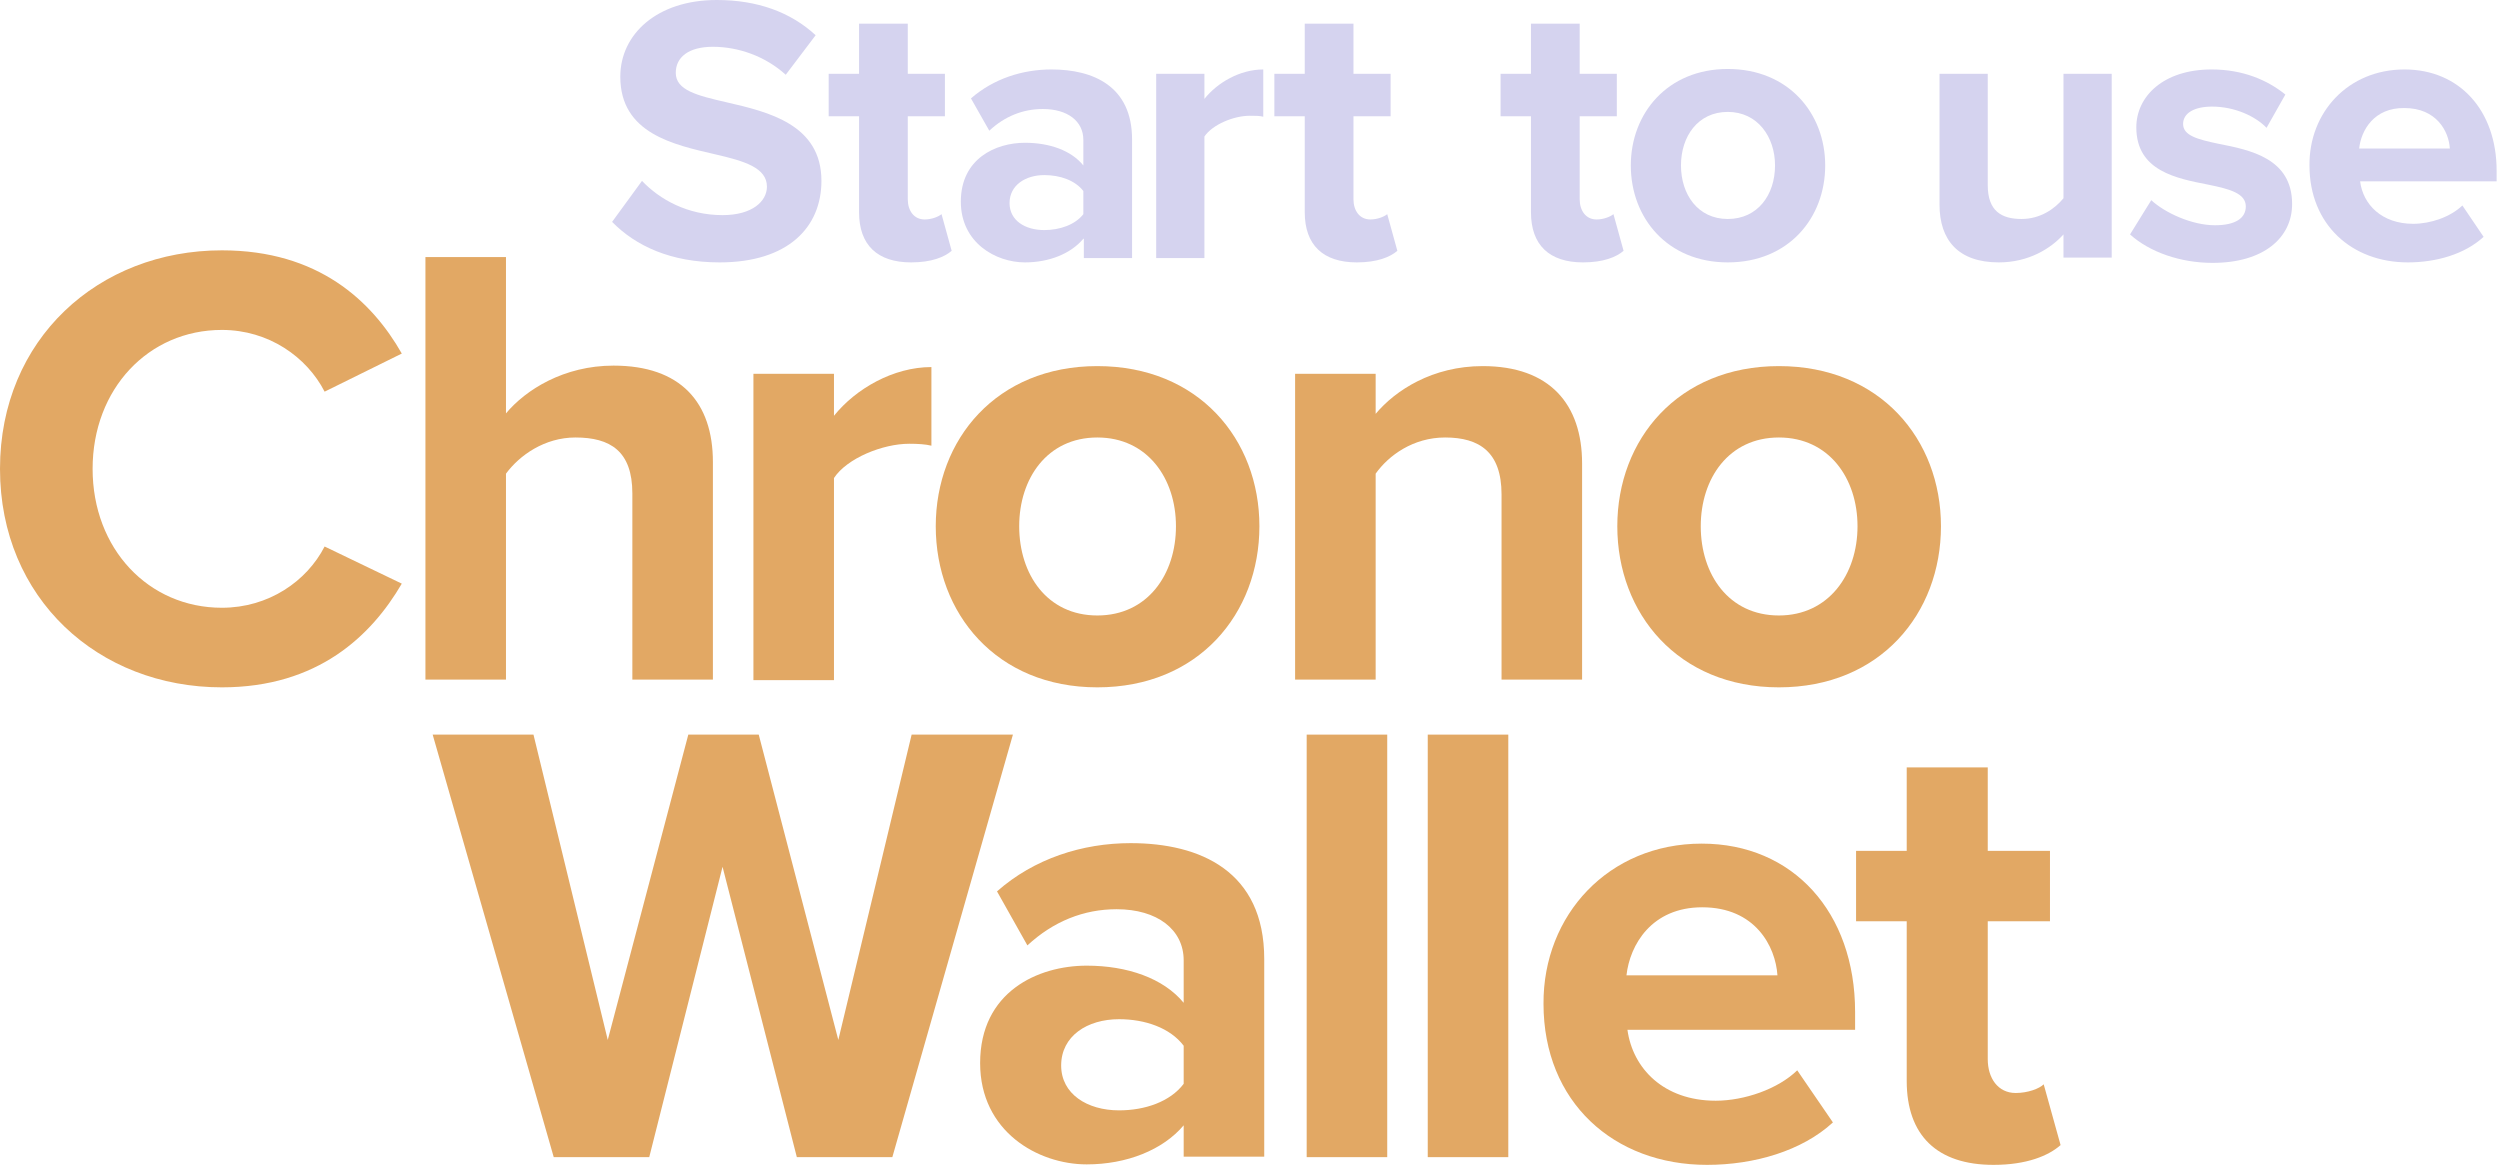
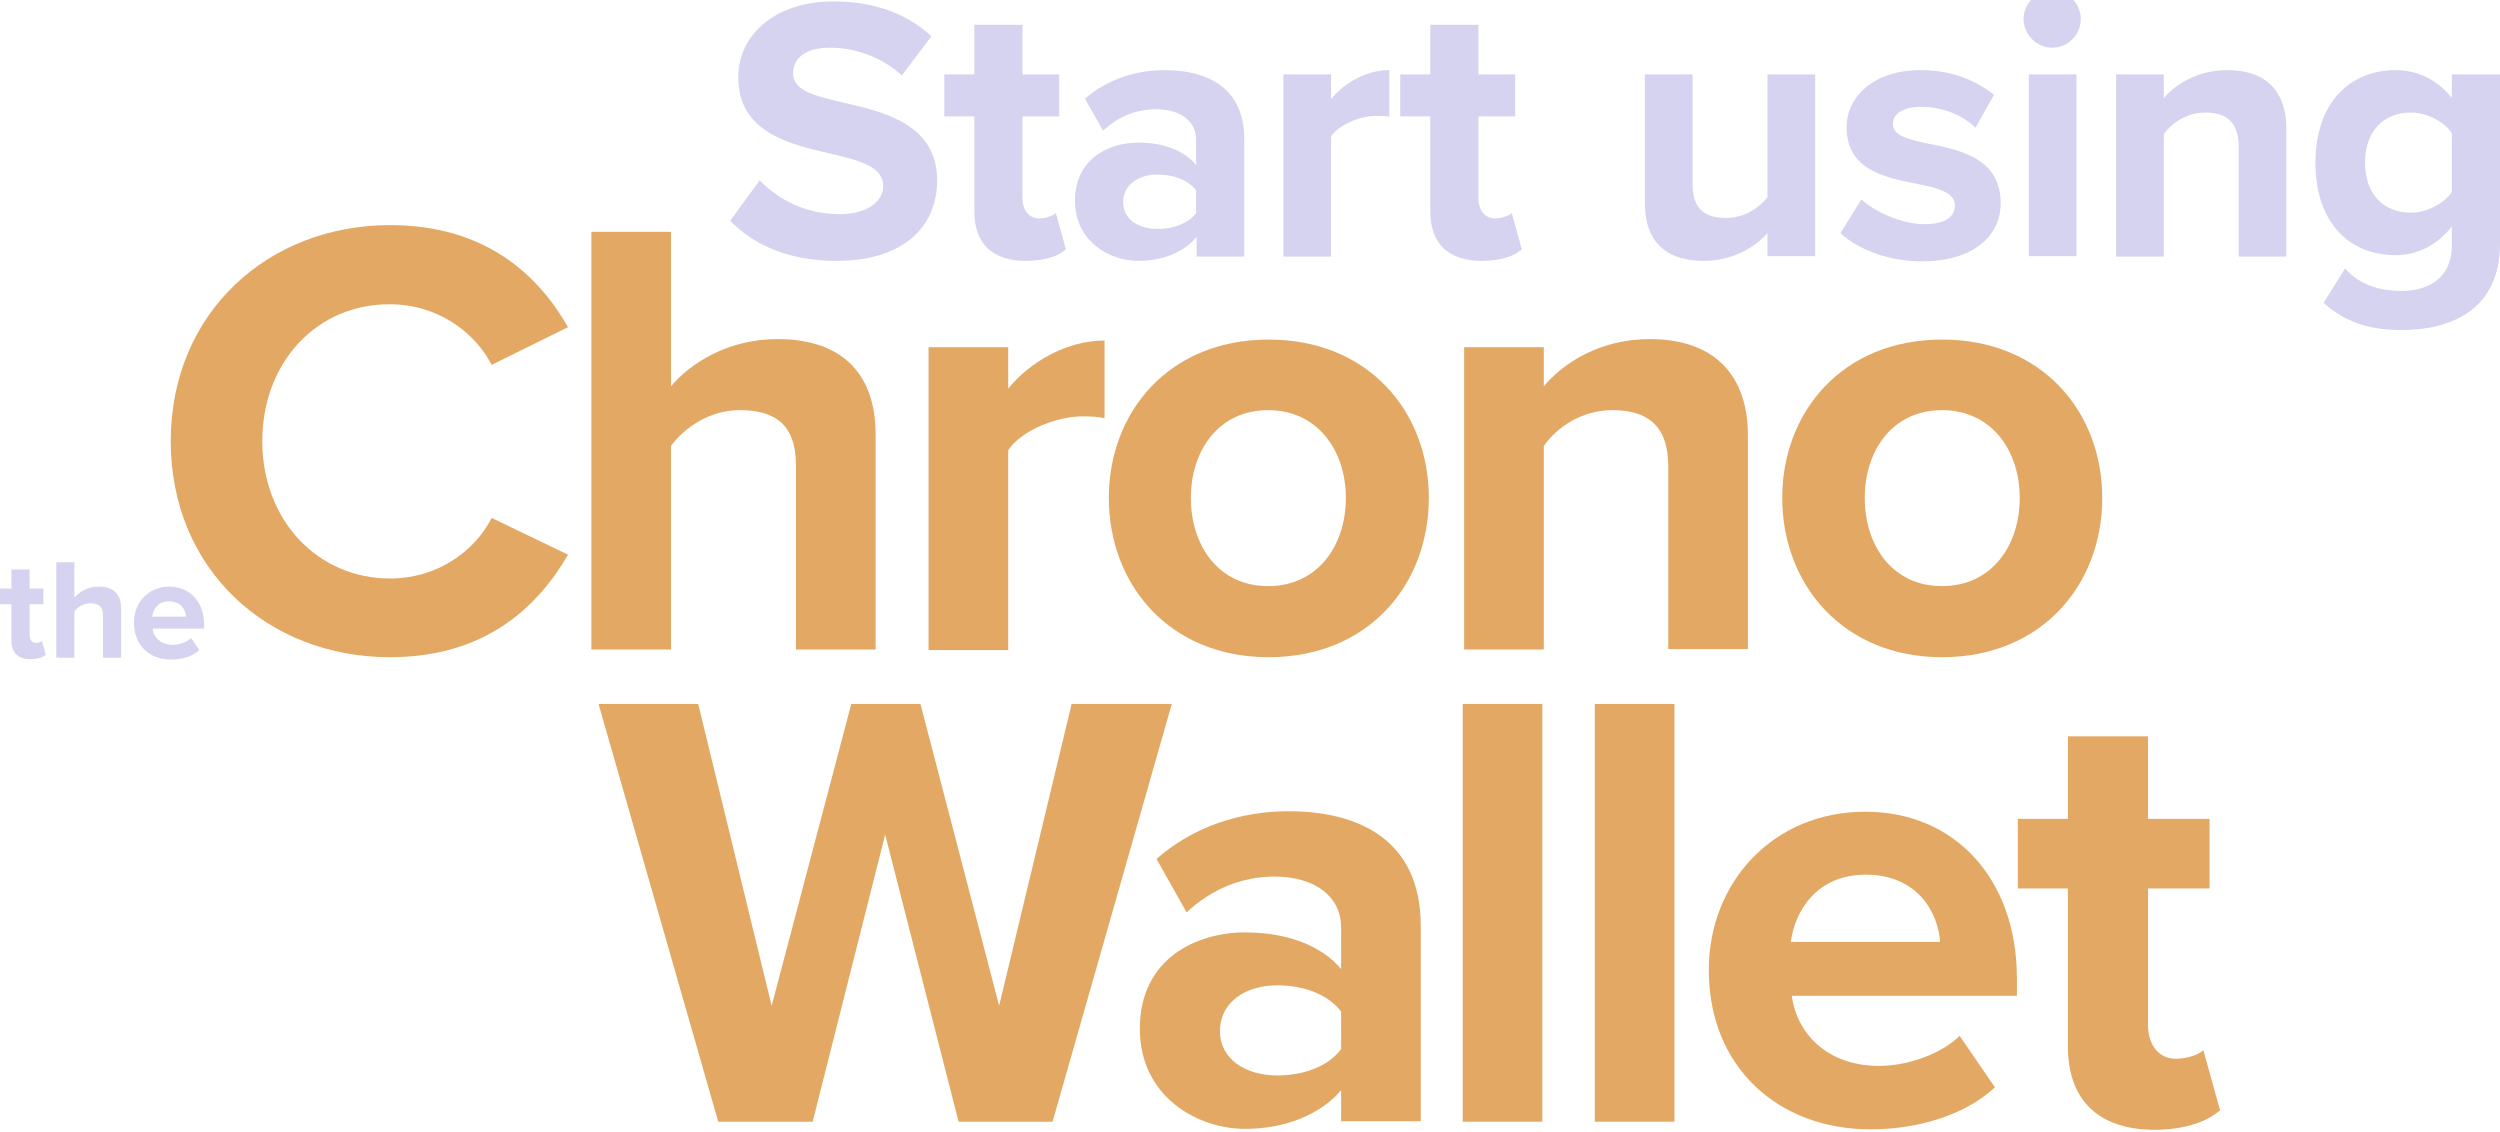
- <svg xmlns="http://www.w3.org/2000/svg" version="1.1" id="Layer_1" x="0px" y="0px" viewBox="0 0 518.3 241.5" style="enable-background:new 0 0 518.3 241.5;" xml:space="preserve">
+ <svg xmlns="http://www.w3.org/2000/svg" version="1.1" id="Layer_1" x="0px" y="0px" width="524.2px" height="237.2px" viewBox="0 0 524.2 237.2" style="enable-background:new 0 0 524.2 237.2;" xml:space="preserve">
  <style type="text/css">
	.st0{fill:#D5D3EF;}
	.st1{fill:#E2A864;}
</style>
  <g>
-     <g>
-       <path class="st0" d="M133.1,37.5c3.7,3.9,9.5,7.1,16.7,7.1c6.2,0,9.2-2.9,9.2-5.9c0-3.9-4.6-5.3-10.7-6.7    c-8.6-2-19.7-4.3-19.7-16.1c0-8.8,7.6-15.9,20-15.9c8.4,0,15.3,2.5,20.5,7.3l-6.2,8.2c-4.3-3.9-9.9-5.8-15.1-5.8    c-5.1,0-7.7,2.2-7.7,5.4c0,3.6,4.4,4.7,10.5,6.1c8.7,2,19.7,4.6,19.7,16.3c0,9.6-6.9,16.9-21.1,16.9c-10.1,0-17.4-3.4-22.3-8.4    L133.1,37.5z" />
-       <path class="st0" d="M178.1,44V24.1h-6.3v-8.8h6.3V4.9h10.1v10.4h7.7v8.8h-7.7v17.2c0,2.4,1.3,4.2,3.5,4.2c1.5,0,2.9-0.6,3.5-1.1    l2.1,7.6c-1.5,1.3-4.2,2.4-8.4,2.4C181.9,54.4,178.1,50.8,178.1,44z" />
-       <path class="st0" d="M224.6,49.5c-2.6,3.1-7.1,4.9-12.1,4.9c-6.1,0-13.3-4.1-13.3-12.6c0-8.9,7.2-12.2,13.3-12.2    c5.1,0,9.6,1.6,12.1,4.7V29c0-3.9-3.3-6.4-8.4-6.4c-4.1,0-7.9,1.5-11.1,4.5l-3.8-6.7c4.7-4.1,10.7-6,16.7-6    c8.7,0,16.7,3.5,16.7,14.5v24.6h-10V49.5z M224.6,39.6c-1.7-2.2-4.8-3.3-8.1-3.3c-3.9,0-7.2,2.1-7.2,5.8c0,3.6,3.2,5.6,7.2,5.6    c3.2,0,6.4-1.1,8.1-3.3V39.6z" />
-       <path class="st0" d="M239.7,15.3h10v5.2c2.7-3.4,7.4-6.1,12.2-6.1v9.8c-0.7-0.2-1.7-0.2-2.8-0.2c-3.3,0-7.7,1.8-9.4,4.3v25.2h-10    V15.3z" />
-       <path class="st0" d="M270.5,44V24.1h-6.3v-8.8h6.3V4.9h10.1v10.4h7.7v8.8h-7.7v17.2c0,2.4,1.3,4.2,3.5,4.2c1.5,0,2.9-0.6,3.5-1.1    l2.1,7.6c-1.5,1.3-4.2,2.4-8.4,2.4C274.3,54.4,270.5,50.8,270.5,44z" />
-       <path class="st0" d="M317.4,44V24.1h-6.3v-8.8h6.3V4.9h10.1v10.4h7.7v8.8h-7.7v17.2c0,2.4,1.3,4.2,3.5,4.2c1.5,0,2.9-0.6,3.5-1.1    l2.1,7.6c-1.5,1.3-4.2,2.4-8.4,2.4C321.2,54.4,317.4,50.8,317.4,44z" />
-       <path class="st0" d="M338.1,34.3c0-10.8,7.6-20,20.1-20c12.6,0,20.2,9.2,20.2,20c0,10.9-7.6,20.1-20.2,20.1    C345.7,54.4,338.1,45.2,338.1,34.3z M368,34.3c0-5.9-3.6-11.1-9.8-11.1s-9.7,5.1-9.7,11.1c0,6,3.5,11.1,9.7,11.1    S368,40.4,368,34.3z" />
-       <path class="st0" d="M427.8,48.6c-2.6,2.9-7.2,5.8-13.4,5.8c-8.4,0-12.3-4.6-12.3-12V15.3h10v23.1c0,5.3,2.8,7,7,7    c3.9,0,6.9-2.1,8.7-4.3V15.3h10v38.1h-10V48.6z" />
-       <path class="st0" d="M446,41.5c2.8,2.6,8.4,5.2,13.2,5.2c4.3,0,6.4-1.5,6.4-3.9c0-2.7-3.3-3.6-7.7-4.5c-6.6-1.3-15-2.8-15-11.9    c0-6.4,5.6-12,15.6-12c6.5,0,11.6,2.2,15.3,5.2l-3.9,6.9c-2.3-2.4-6.6-4.4-11.3-4.4c-3.6,0-6,1.3-6,3.6c0,2.4,3,3.2,7.3,4.1    c6.6,1.3,15.3,3,15.3,12.5c0,7-5.9,12.2-16.5,12.2c-6.6,0-13-2.2-17.1-5.9L446,41.5z" />
-       <path class="st0" d="M498.5,14.4c11.4,0,19.1,8.5,19.1,21v2.2h-28.3c0.6,4.8,4.5,8.8,11,8.8c3.6,0,7.7-1.4,10.2-3.8l4.4,6.5    c-3.9,3.6-9.8,5.3-15.7,5.3c-11.6,0-20.4-7.8-20.4-20.1C478.7,23.3,486.8,14.4,498.5,14.4z M489.1,30.8h18.8    c-0.2-3.6-2.8-8.4-9.4-8.4C492.2,22.3,489.5,27,489.1,30.8z" />
-     </g>
-     <g>
-       <path class="st1" d="M0,97.2c0-26.9,20.4-45.3,46-45.3c20,0,31.1,10.5,37.3,21.4l-16,7.9C63.6,74,55.7,68.4,46,68.4    c-15.2,0-26.8,12.2-26.8,28.8s11.6,28.8,26.8,28.8c9.7,0,17.6-5.5,21.3-12.7l16,7.7C77,131.8,65.9,142.5,46,142.5    C20.4,142.5,0,124.1,0,97.2z" />
-       <path class="st1" d="M131.1,102.3c0-8.8-4.6-11.6-11.8-11.6c-6.4,0-11.6,3.7-14.4,7.5v42.7H88.2V53.3h16.7v32.4    c4.1-4.9,12-9.9,22.3-9.9c13.9,0,20.6,7.6,20.6,20v45.1h-16.7V102.3z" />
-       <path class="st1" d="M156.2,77.5h16.7v8.7c4.5-5.6,12.3-10.1,20.2-10.1v16.3c-1.2-0.3-2.8-0.4-4.6-0.4c-5.5,0-12.9,3-15.6,7.1    v41.9h-16.7V77.5z" />
-       <path class="st1" d="M194,109.1c0-18,12.6-33.2,33.5-33.2c21,0,33.6,15.2,33.6,33.2c0,18.1-12.6,33.4-33.6,33.4    C206.6,142.5,194,127.2,194,109.1z M243.8,109.1c0-9.9-5.9-18.4-16.3-18.4c-10.4,0-16.2,8.5-16.2,18.4c0,10,5.8,18.5,16.2,18.5    C237.9,127.6,243.8,119.1,243.8,109.1z" />
-       <path class="st1" d="M311.3,102.5c0-8.8-4.6-11.8-11.7-11.8c-6.6,0-11.7,3.7-14.4,7.5v42.7h-16.7V77.5h16.7v8.3    c4.1-4.9,11.8-9.9,22.2-9.9c13.9,0,20.6,7.9,20.6,20.2v44.8h-16.7V102.5z" />
-       <path class="st1" d="M335.3,109.1c0-18,12.6-33.2,33.5-33.2c21,0,33.6,15.2,33.6,33.2c0,18.1-12.6,33.4-33.6,33.4    C347.9,142.5,335.3,127.2,335.3,109.1z M385.1,109.1c0-9.9-5.9-18.4-16.3-18.4c-10.4,0-16.2,8.5-16.2,18.4    c0,10,5.8,18.5,16.2,18.5C379.1,127.6,385.1,119.1,385.1,109.1z" />
-     </g>
-     <g>
-       <path class="st1" d="M149.8,179.7l-15.2,60.2h-19.8l-25.1-87.6h20.9l15.4,63.3l16.7-63.3h14.6l16.5,63.3l15.2-63.3h21l-25,87.6    h-19.8L149.8,179.7z" />
-       <path class="st1" d="M245.4,233.3c-4.3,5.1-11.8,8.1-20.1,8.1c-10.1,0-22.1-6.8-22.1-21c0-14.8,12-20.2,22.1-20.2    c8.4,0,15.9,2.6,20.1,7.7v-8.8c0-6.4-5.5-10.6-13.9-10.6c-6.8,0-13.1,2.5-18.5,7.5l-6.3-11.2c7.7-6.8,17.7-10,27.7-10    c14.4,0,27.7,5.8,27.7,24v41h-16.7V233.3z M245.4,216.8c-2.8-3.7-8-5.5-13.4-5.5c-6.6,0-12,3.5-12,9.6c0,5.9,5.4,9.3,12,9.3    c5.4,0,10.6-1.8,13.4-5.5V216.8z" />
-       <path class="st1" d="M270.9,152.3h16.7v87.6h-16.7V152.3z" />
-       <path class="st1" d="M296,152.3h16.7v87.6H296V152.3z" />
-       <path class="st1" d="M352.8,174.9c18.9,0,31.8,14.2,31.8,34.9v3.7h-47.2c1.1,8,7.5,14.7,18.3,14.7c5.9,0,12.9-2.4,16.9-6.3    l7.4,10.8c-6.4,5.9-16.3,8.8-26.1,8.8c-19.3,0-33.9-13-33.9-33.4C319.9,189.7,333.5,174.9,352.8,174.9z M337.2,202.2h31.3    c-0.4-6-4.6-14.1-15.6-14.1C342.4,188.1,337.9,195.9,337.2,202.2z" />
-       <path class="st1" d="M395.3,224.1V191h-10.5v-14.6h10.5v-17.3h16.8v17.3H425V191h-12.9v28.6c0,3.9,2.1,7,5.8,7    c2.5,0,4.9-0.9,5.8-1.8l3.5,12.6c-2.5,2.2-7,4.1-13.9,4.1C401.6,241.5,395.3,235.4,395.3,224.1z" />
-     </g>
+     <path class="st0" d="M159.3,37.8c3.7,3.9,9.5,7.1,16.7,7.1c6.2,0,9.2-2.9,9.2-5.9c0-3.9-4.6-5.3-10.7-6.7   c-8.6-2-19.7-4.3-19.7-16.1c0-8.8,7.6-15.9,20-15.9c8.4,0,15.3,2.5,20.5,7.3l-6.2,8.2c-4.3-3.9-9.9-5.8-15.1-5.8   c-5.1,0-7.7,2.2-7.7,5.4c0,3.6,4.4,4.7,10.5,6.1c8.7,2,19.7,4.6,19.7,16.3c0,9.6-6.9,16.9-21.1,16.9c-10.1,0-17.4-3.4-22.3-8.4   L159.3,37.8z" />
+     <path class="st0" d="M204.3,44.3V24.4H198v-8.8h6.3V5.2h10.1v10.4h7.7v8.8h-7.7v17.2c0,2.4,1.3,4.2,3.5,4.2c1.5,0,2.9-0.6,3.5-1.1   l2.1,7.6c-1.5,1.3-4.2,2.4-8.4,2.4C208.1,54.7,204.3,51.1,204.3,44.3z" />
+     <path class="st0" d="M250.8,49.8c-2.6,3.1-7.1,4.9-12.1,4.9c-6.1,0-13.3-4.1-13.3-12.6c0-8.9,7.2-12.2,13.3-12.2   c5.1,0,9.6,1.6,12.1,4.7v-5.3c0-3.9-3.3-6.4-8.4-6.4c-4.1,0-7.9,1.5-11.1,4.5l-3.8-6.7c4.7-4.1,10.7-6,16.7-6   c8.7,0,16.7,3.5,16.7,14.5v24.6h-10V49.8z M250.8,39.9c-1.7-2.2-4.8-3.3-8.1-3.3c-3.9,0-7.2,2.1-7.2,5.8c0,3.6,3.2,5.6,7.2,5.6   c3.2,0,6.4-1.1,8.1-3.3V39.9z" />
+     <path class="st0" d="M269.1,15.6h10v5.2c2.7-3.4,7.4-6.1,12.2-6.1v9.8c-0.7-0.2-1.7-0.2-2.8-0.2c-3.3,0-7.7,1.8-9.4,4.3v25.2h-10   V15.6z" />
+     <path class="st0" d="M299.9,44.3V24.4h-6.3v-8.8h6.3V5.2H310v10.4h7.7v8.8H310v17.2c0,2.4,1.3,4.2,3.5,4.2c1.5,0,2.9-0.6,3.5-1.1   l2.1,7.6c-1.5,1.3-4.2,2.4-8.4,2.4C303.7,54.7,299.9,51.1,299.9,44.3z" />
+     <path class="st0" d="M370.6,48.9c-2.6,2.9-7.2,5.8-13.4,5.8c-8.4,0-12.3-4.6-12.3-12V15.6h10v23.1c0,5.3,2.8,7,7,7   c3.9,0,6.9-2.1,8.7-4.3V15.6h10v38.1h-10V48.9z" />
+     <path class="st0" d="M390.3,41.8c2.8,2.6,8.4,5.2,13.2,5.2c4.3,0,6.4-1.5,6.4-3.9c0-2.7-3.3-3.6-7.7-4.5c-6.6-1.3-15-2.8-15-11.9   c0-6.4,5.6-12,15.6-12c6.5,0,11.6,2.2,15.3,5.2l-3.9,6.9c-2.3-2.4-6.6-4.4-11.3-4.4c-3.6,0-6,1.3-6,3.6c0,2.4,3,3.2,7.3,4.1   c6.6,1.3,15.3,3,15.3,12.5c0,7-5.9,12.2-16.5,12.2c-6.6,0-13-2.2-17.1-5.9L390.3,41.8z" />
+     <path class="st0" d="M424.3,4c0-3.3,2.8-6,6-6c3.3,0,6,2.7,6,6s-2.7,6-6,6C427.1,10,424.3,7.3,424.3,4z M425.4,15.6h10v38.1h-10   V15.6z" />
+     <path class="st0" d="M469.4,30.7c0-5.3-2.8-7.1-7-7.1c-3.9,0-7,2.2-8.7,4.5v25.7h-10V15.6h10v5c2.4-2.9,7.1-5.9,13.3-5.9   c8.4,0,12.4,4.7,12.4,12.2v26.9h-10V30.7z" />
+     <path class="st0" d="M491.7,56.3c3.1,3.4,7.1,4.7,11.9,4.7c4.8,0,10.5-2.1,10.5-9.6v-3.9c-3,3.8-7.1,6-11.8,6   c-9.6,0-16.8-6.7-16.8-19.4c0-12.5,7.2-19.4,16.8-19.4c4.6,0,8.7,2,11.8,5.8v-4.9h10.1v35.5c0,14.5-11.2,18.1-20.6,18.1   c-6.6,0-11.7-1.5-16.4-5.7L491.7,56.3z M514.1,27.9c-1.7-2.5-5.3-4.3-8.6-4.3c-5.7,0-9.6,3.9-9.6,10.5s3.9,10.5,9.6,10.5   c3.3,0,6.9-1.9,8.6-4.3V27.9z" />
+   </g>
+   <g>
+     <path class="st0" d="M2.4,134.3v-7.6H0v-3.3h2.4v-4h3.8v4h2.9v3.3H6.2v6.5c0,0.9,0.5,1.6,1.3,1.6c0.6,0,1.1-0.2,1.3-0.4l0.8,2.9   c-0.6,0.5-1.6,0.9-3.2,0.9C3.8,138.2,2.4,136.9,2.4,134.3z" />
+     <path class="st0" d="M21.6,129.1c0-2-1-2.6-2.7-2.6c-1.5,0-2.6,0.8-3.3,1.7v9.7h-3.8v-20h3.8v7.4c0.9-1.1,2.7-2.3,5.1-2.3   c3.2,0,4.7,1.7,4.7,4.6v10.3h-3.8V129.1z" />
+     <path class="st0" d="M35.5,123c4.3,0,7.3,3.2,7.3,8v0.8H32c0.2,1.8,1.7,3.4,4.2,3.4c1.4,0,2.9-0.5,3.9-1.4l1.7,2.5   c-1.5,1.4-3.7,2-6,2c-4.4,0-7.7-3-7.7-7.6C28,126.4,31.1,123,35.5,123z M31.9,129.3h7.1c-0.1-1.4-1-3.2-3.6-3.2   C33.1,126.1,32.1,127.8,31.9,129.3z" />
+   </g>
+   <g>
+     <path class="st1" d="M35.8,92.5c0-26.9,20.4-45.3,46-45.3c20,0,31.1,10.5,37.3,21.4l-16,7.9c-3.7-7.1-11.6-12.7-21.3-12.7   C66.5,63.7,55,75.9,55,92.5s11.6,28.8,26.8,28.8c9.7,0,17.6-5.5,21.3-12.7l16,7.7c-6.3,10.9-17.3,21.5-37.3,21.5   C56.1,137.8,35.8,119.4,35.8,92.5z" />
+     <path class="st1" d="M166.9,97.6c0-8.8-4.6-11.6-11.8-11.6c-6.4,0-11.6,3.7-14.4,7.5v42.7H124V48.6h16.7V81   c4.1-4.9,12-9.9,22.3-9.9c13.9,0,20.6,7.6,20.6,20v45.1h-16.7V97.6z" />
+     <path class="st1" d="M194.7,72.8h16.7v8.7c4.5-5.6,12.3-10.1,20.2-10.1v16.3c-1.2-0.3-2.8-0.4-4.6-0.4c-5.5,0-12.9,3-15.6,7.1v41.9   h-16.7V72.8z" />
+     <path class="st1" d="M232.5,104.4c0-18,12.6-33.2,33.5-33.2c21,0,33.6,15.2,33.6,33.2c0,18.1-12.6,33.4-33.6,33.4   C245.1,137.8,232.5,122.5,232.5,104.4z M282.2,104.4c0-9.9-5.9-18.4-16.3-18.4c-10.4,0-16.2,8.5-16.2,18.4c0,10,5.8,18.5,16.2,18.5   C276.3,122.9,282.2,114.4,282.2,104.4z" />
+     <path class="st1" d="M349.8,97.8c0-8.8-4.6-11.8-11.7-11.8c-6.6,0-11.7,3.7-14.4,7.5v42.7H307V72.8h16.7V81   c4.1-4.9,11.8-9.9,22.2-9.9c13.9,0,20.6,7.9,20.6,20.2v44.8h-16.7V97.8z" />
+     <path class="st1" d="M373.7,104.4c0-18,12.6-33.2,33.5-33.2c21,0,33.6,15.2,33.6,33.2c0,18.1-12.6,33.4-33.6,33.4   C386.4,137.8,373.7,122.5,373.7,104.4z M423.5,104.4c0-9.9-5.9-18.4-16.3-18.4c-10.4,0-16.2,8.5-16.2,18.4c0,10,5.8,18.5,16.2,18.5   C417.6,122.9,423.5,114.4,423.5,104.4z" />
+   </g>
+   <g>
+     <path class="st1" d="M185.6,175l-15.2,60.2h-19.8l-25.1-87.6h20.9l15.4,63.3l16.7-63.3H193l16.5,63.3l15.2-63.3h21l-25,87.6H201   L185.6,175z" />
+     <path class="st1" d="M281.2,228.6c-4.3,5.1-11.8,8.1-20.1,8.1c-10.1,0-22.1-6.8-22.1-21c0-14.8,12-20.2,22.1-20.2   c8.4,0,15.9,2.6,20.1,7.7v-8.8c0-6.4-5.5-10.6-13.9-10.6c-6.8,0-13.1,2.5-18.5,7.5l-6.3-11.2c7.7-6.8,17.7-10,27.7-10   c14.4,0,27.7,5.8,27.7,24v41h-16.7V228.6z M281.2,212.1c-2.8-3.7-8-5.5-13.4-5.5c-6.6,0-12,3.5-12,9.6c0,5.9,5.4,9.3,12,9.3   c5.4,0,10.6-1.8,13.4-5.5V212.1z" />
+     <path class="st1" d="M306.7,147.6h16.7v87.6h-16.7V147.6z" />
+     <path class="st1" d="M334.4,147.6h16.7v87.6h-16.7V147.6z" />
+     <path class="st1" d="M391.1,170.2c18.9,0,31.8,14.2,31.8,34.9v3.7h-47.2c1.1,8,7.5,14.7,18.3,14.7c5.9,0,12.9-2.4,16.9-6.3   l7.4,10.8c-6.4,5.9-16.3,8.8-26.1,8.8c-19.3,0-33.9-13-33.9-33.4C358.3,185,371.8,170.2,391.1,170.2z M375.5,197.5h31.3   c-0.4-6-4.6-14.1-15.6-14.1C380.8,183.4,376.3,191.2,375.5,197.5z" />
+     <path class="st1" d="M433.6,219.4v-33.1h-10.5v-14.6h10.5v-17.3h16.8v17.3h12.9v14.6h-12.9V215c0,3.9,2.1,7,5.8,7   c2.5,0,4.9-0.9,5.8-1.8l3.5,12.6c-2.5,2.2-7,4.1-13.9,4.1C440,236.8,433.6,230.7,433.6,219.4z" />
  </g>
</svg>
